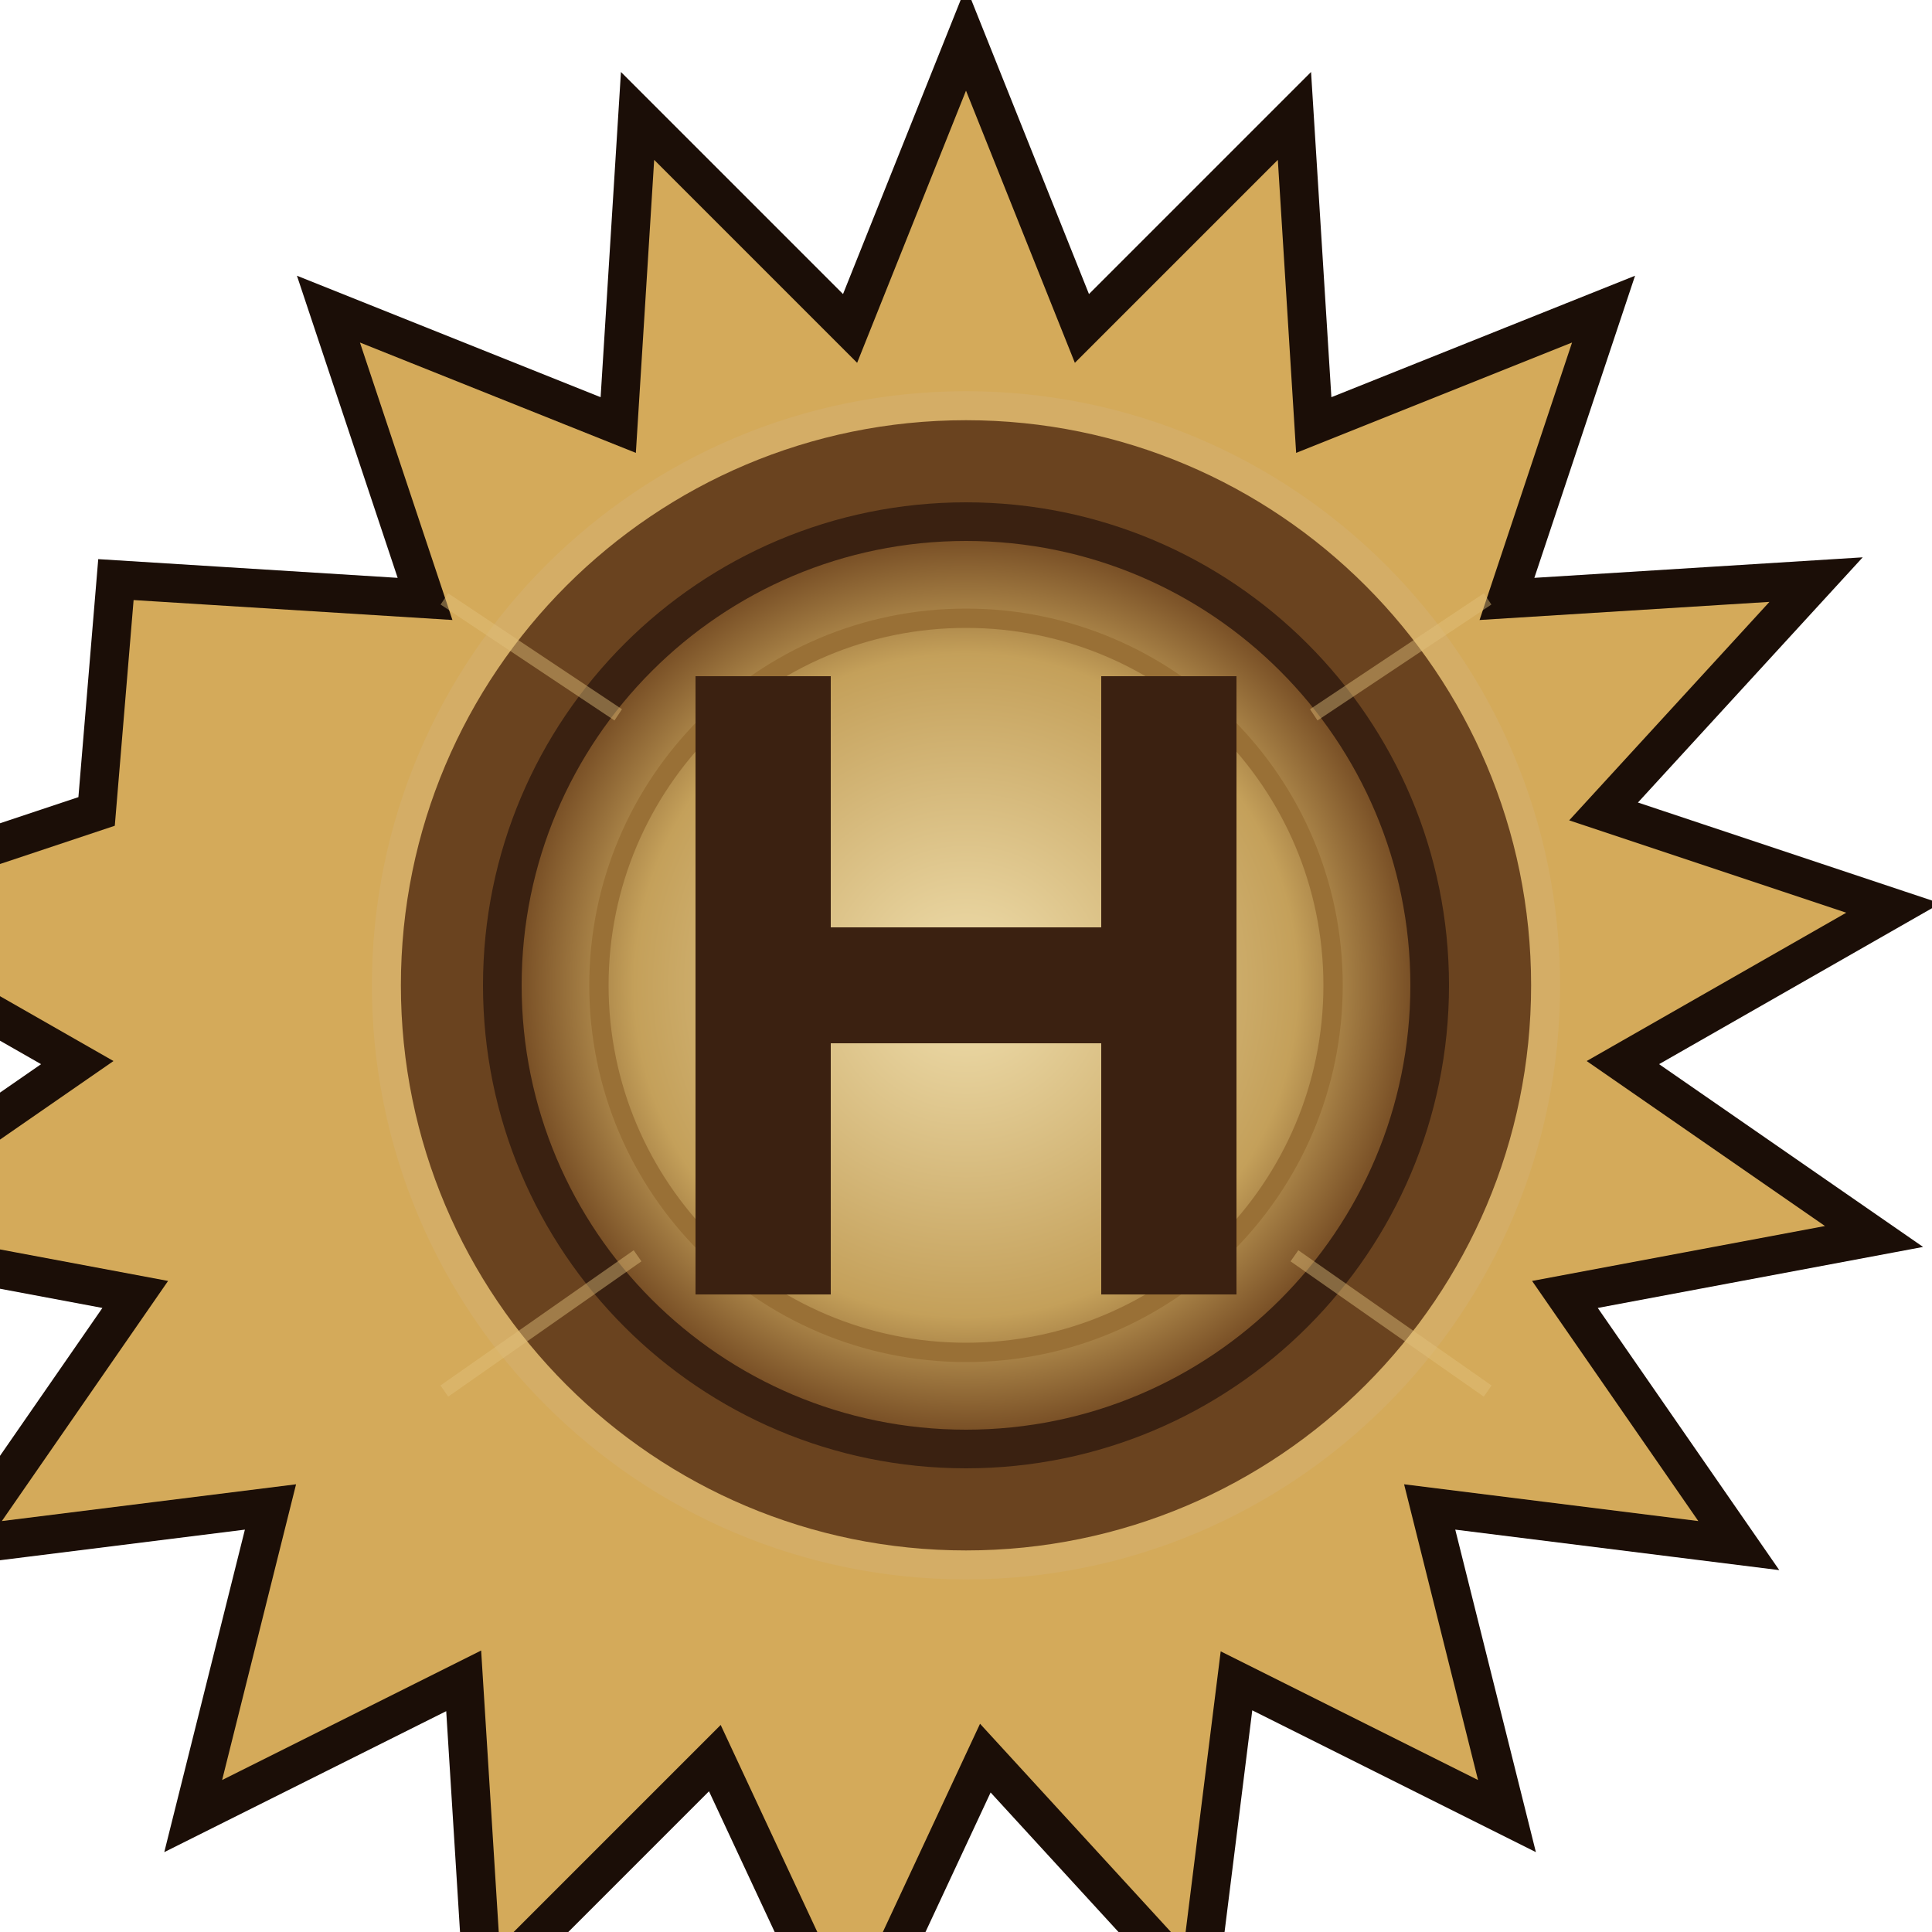
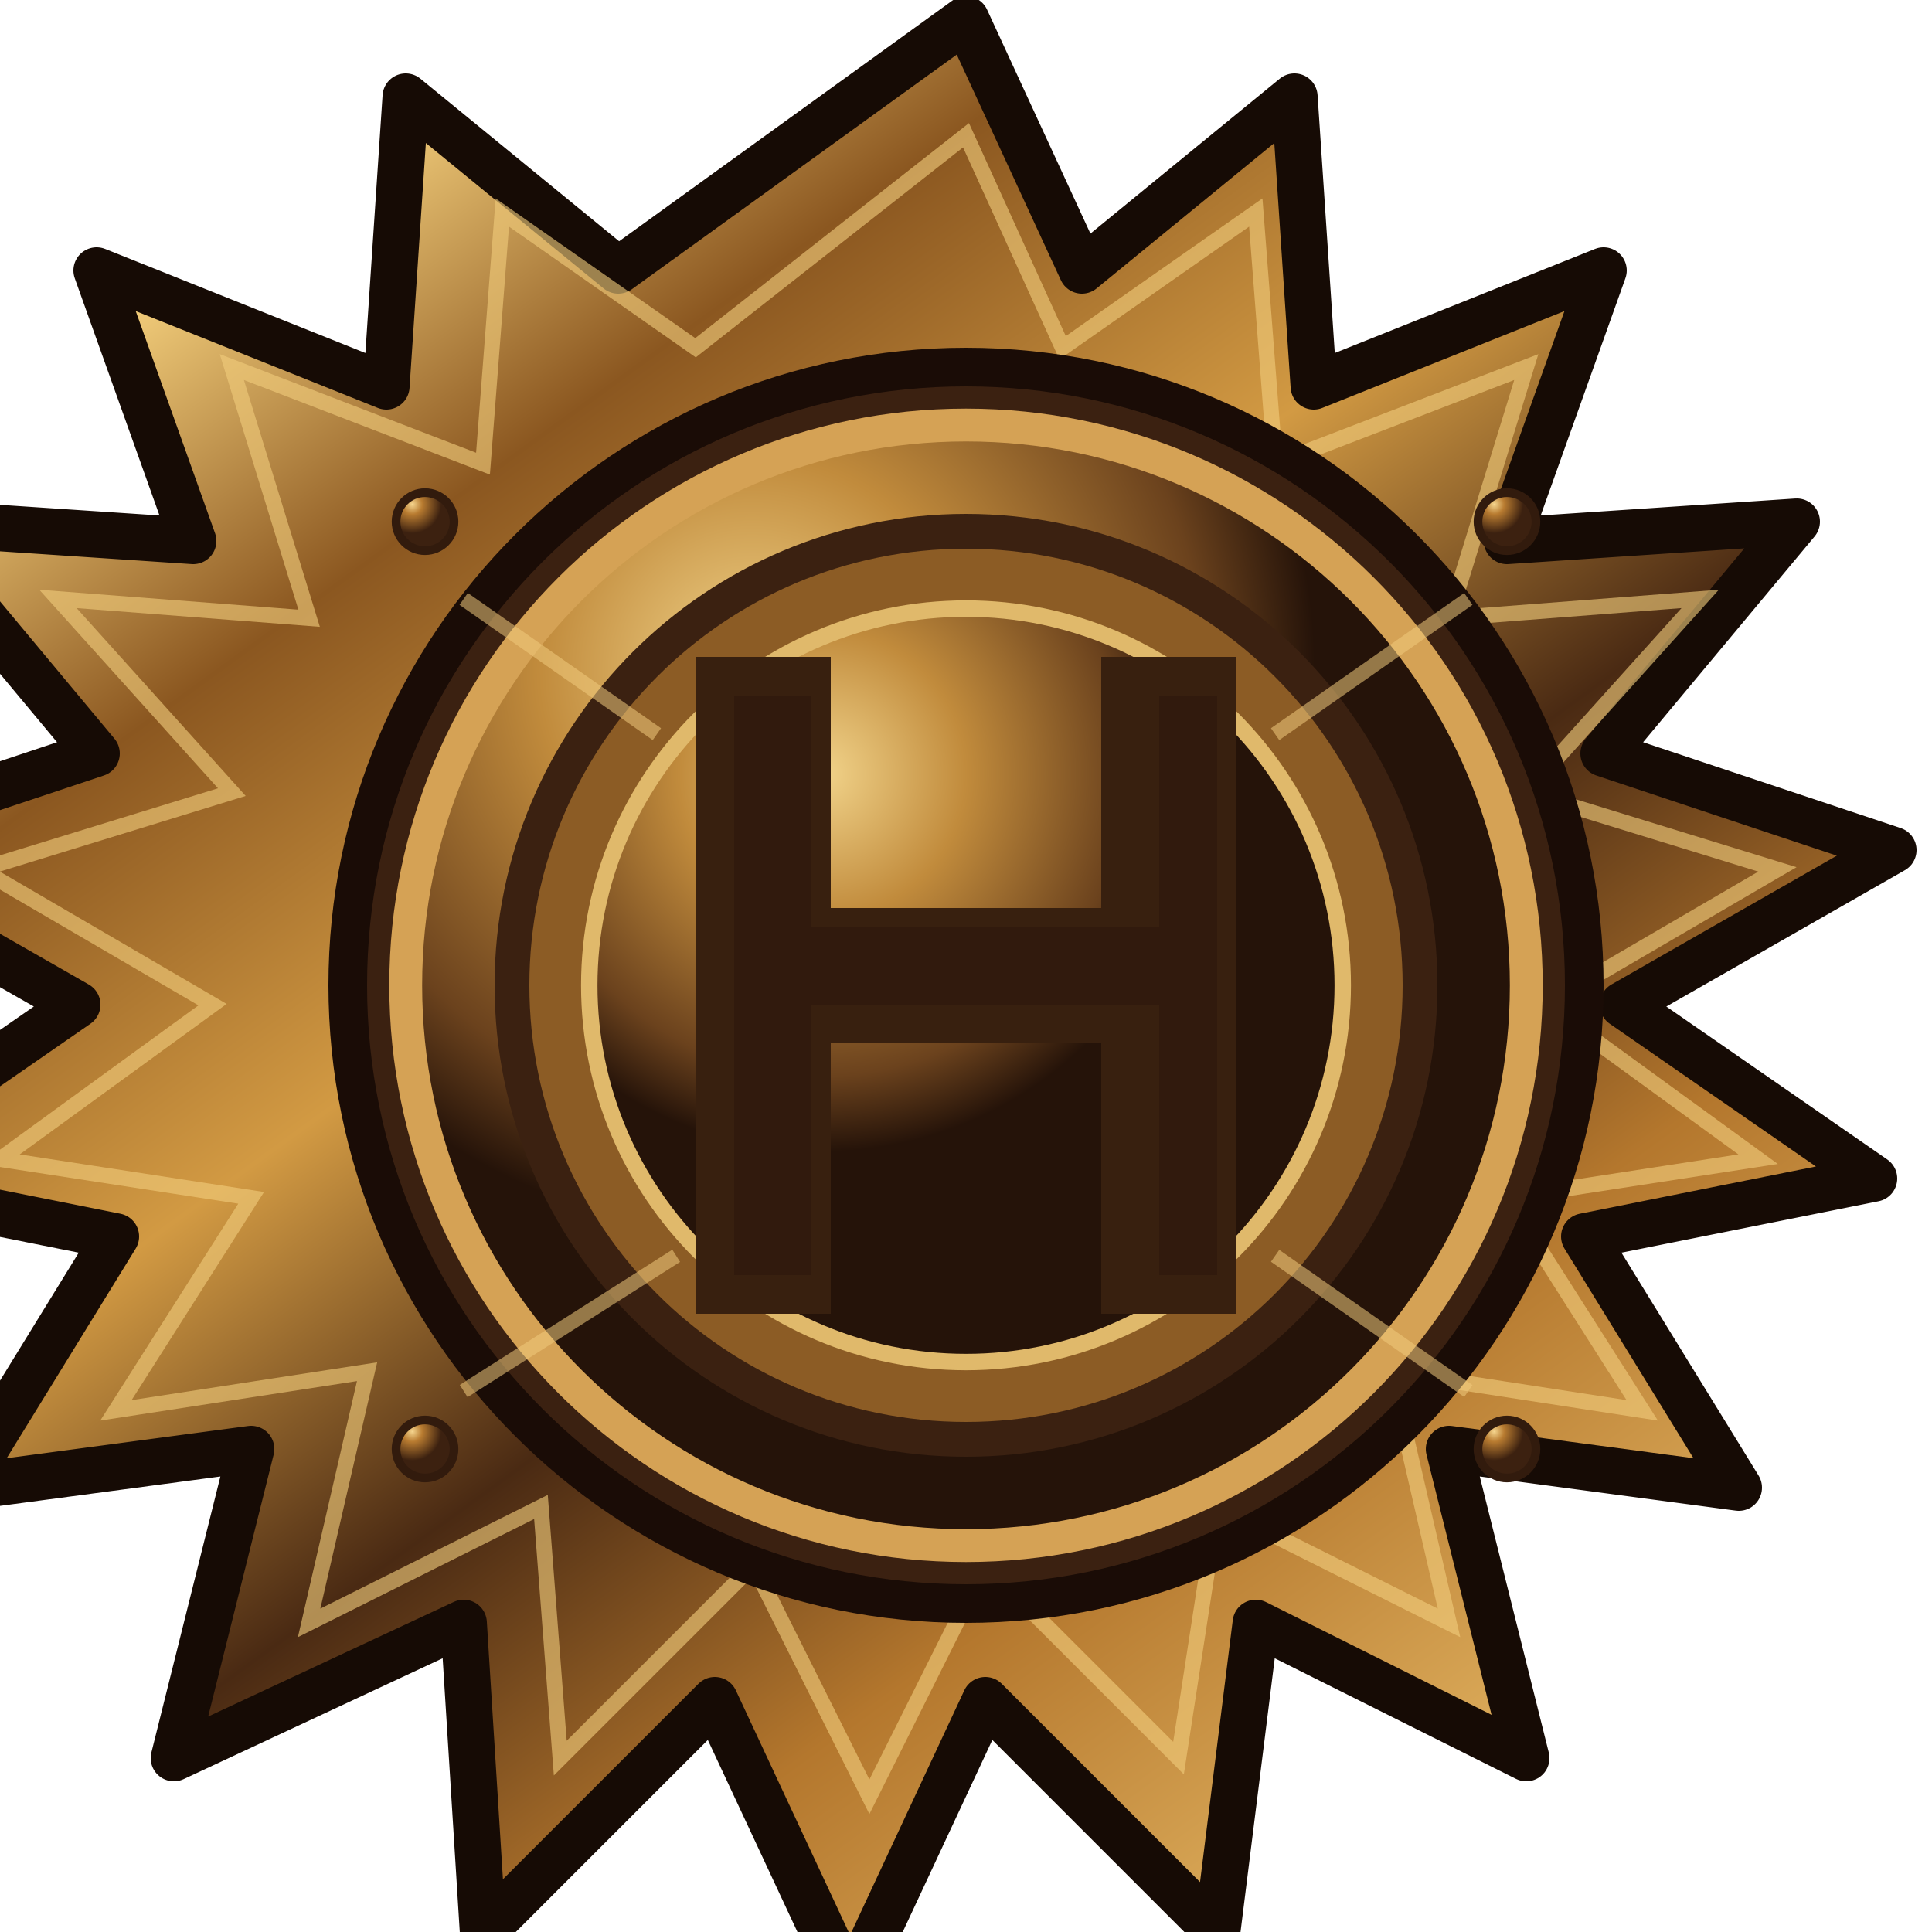
<svg xmlns="http://www.w3.org/2000/svg" viewBox="0 0 100 100" fill="none">
  <defs>
-     <linearGradient id="g" x1="18" y1="10" x2="79" y2="91">
-       <stop stop-color="#d4aa5a" />
-       <stop offset=".25" stop-color="#6e441e" />
-       <stop offset=".55" stop-color="#b77c35" />
-       <stop offset="1" stop-color="#352013" />
+     <linearGradient id="metal" x1="18" y1="8" x2="79" y2="92" gradientUnits="userSpaceOnUse">
+       <stop stop-color="#f0cb79" />
+       <stop offset=".17" stop-color="#8b5720" />
+       <stop offset=".38" stop-color="#d29a43" />
+       <stop offset=".58" stop-color="#4a2a13" />
+       <stop offset=".78" stop-color="#b4772d" />
+       <stop offset="1" stop-color="#e0b15f" />
    </linearGradient>
-     <radialGradient id="c">
-       <stop stop-color="#f0dfae" />
-       <stop offset=".72" stop-color="#c4a05a" />
-       <stop offset="1" stop-color="#6f451f" />
+     <radialGradient id="face" cx="31%" cy="22%">
+       <stop stop-color="#f1d38a" />
+       <stop offset=".38" stop-color="#c18b3c" />
+       <stop offset=".8" stop-color="#6b421d" />
+       <stop offset="1" stop-color="#251309" />
+     </radialGradient>
+     <radialGradient id="rivet" cx="28%" cy="20%">
+       <stop stop-color="#f5d58e" />
+       <stop offset=".35" stop-color="#b87b30" />
+       <stop offset="1" stop-color="#3c2110" />
    </radialGradient>
  </defs>
-   <path d="M50 2l6 15 11-11 1 16 15-6-5 15 16-1-11 12 15 5-14 8 13 9-16 3 9 13-16-2 4 16-14-7-2 16-11-12-7 15-7-15-12 12-1-16-14 7 4-16-16 2 9-13-16-3 13-9-14-8 15-5L6 30l16 1-5-15 15 6 1-16 11 11 6-15Z" fill="url(#g)" stroke="#1b0e07" stroke-width="2" />
-   <circle cx="50" cy="51" r="30" fill="#6a431f" stroke="#d4ad66" stroke-width="1.5" />
-   <circle cx="50" cy="51" r="24" fill="url(#c)" stroke="#3a2111" stroke-width="2" />
-   <circle cx="50" cy="51" r="19" stroke="#997036" stroke-width="1" />
-   <path d="M36 35h7v13h14V35h7v32h-7V54H43v13h-7V35Z" fill="#3b2111" />
-   <path d="M23 31l9 6m45-6-9 6M23 72l10-7m44 7-10-7" stroke="#e2c27d" stroke-width=".7" opacity=".45" />
+   <path d="m50 1 6 13 11-9 1 15 15-6-5 14 15-1-10 12 15 5-14 8 13 9-15 3 8 13-15-2 4 16-14-7-2 16-12-12-7 15-7-15-12 12-1-16-15 7 4-16-15 2 8-13-15-3 13-9-14-8 15-5-10-12 15 1-5-14 15 6 1-15 11 9Z" fill="url(#metal)" stroke="#160b05" stroke-width="2.4" stroke-linejoin="round" />
+   <path d="m50 7 5 11 10-7 1 13 13-5-4 13 13-1-9 10 13 4-12 7 11 8-13 2 7 11-13-2 3 13-12-6-2 13-10-10-6 12-6-12-10 10-1-13-12 6 3-13-13 2 7-11-13-2 11-8-12-7 13-4-9-10 13 1-4-13 13 5 1-13 10 7Z" stroke="#f1cc7b" stroke-width=".8" opacity=".62" />
+   <circle cx="50" cy="51" r="32" fill="#3b2111" stroke="#1a0c06" stroke-width="2" />
+   <circle cx="50" cy="51" r="29" fill="url(#face)" stroke="#d5a255" stroke-width="1.7" />
+   <circle cx="50" cy="51" r="23.5" fill="#8c5c25" stroke="#3b2111" stroke-width="1.8" />
+   <circle cx="50" cy="51" r="19.5" fill="url(#face)" stroke="#e0b96b" stroke-width=".85" />
+   <path d="M36 34h7v13h14V34h7v34h-7V54H43v14h-7V34Z" fill="#38200f" />
+   <path d="M38 36h4v12h18V36h3v30h-3V52H42v14h-4V36Z" fill="#2a160b" opacity=".52" />
+   <g fill="url(#rivet)" stroke="#321b0d" stroke-width=".45">
+     <circle cx="22" cy="27" r="1.5" />
+     <circle cx="78" cy="27" r="1.5" />
+     <circle cx="22" cy="75" r="1.5" />
+     <circle cx="78" cy="75" r="1.5" />
+   </g>
+   <path d="M24 31 34 38m42-7-10 7M24 72l11-7m41 7-10-7" stroke="#f0ca7c" stroke-width=".75" opacity=".55" />
</svg>
